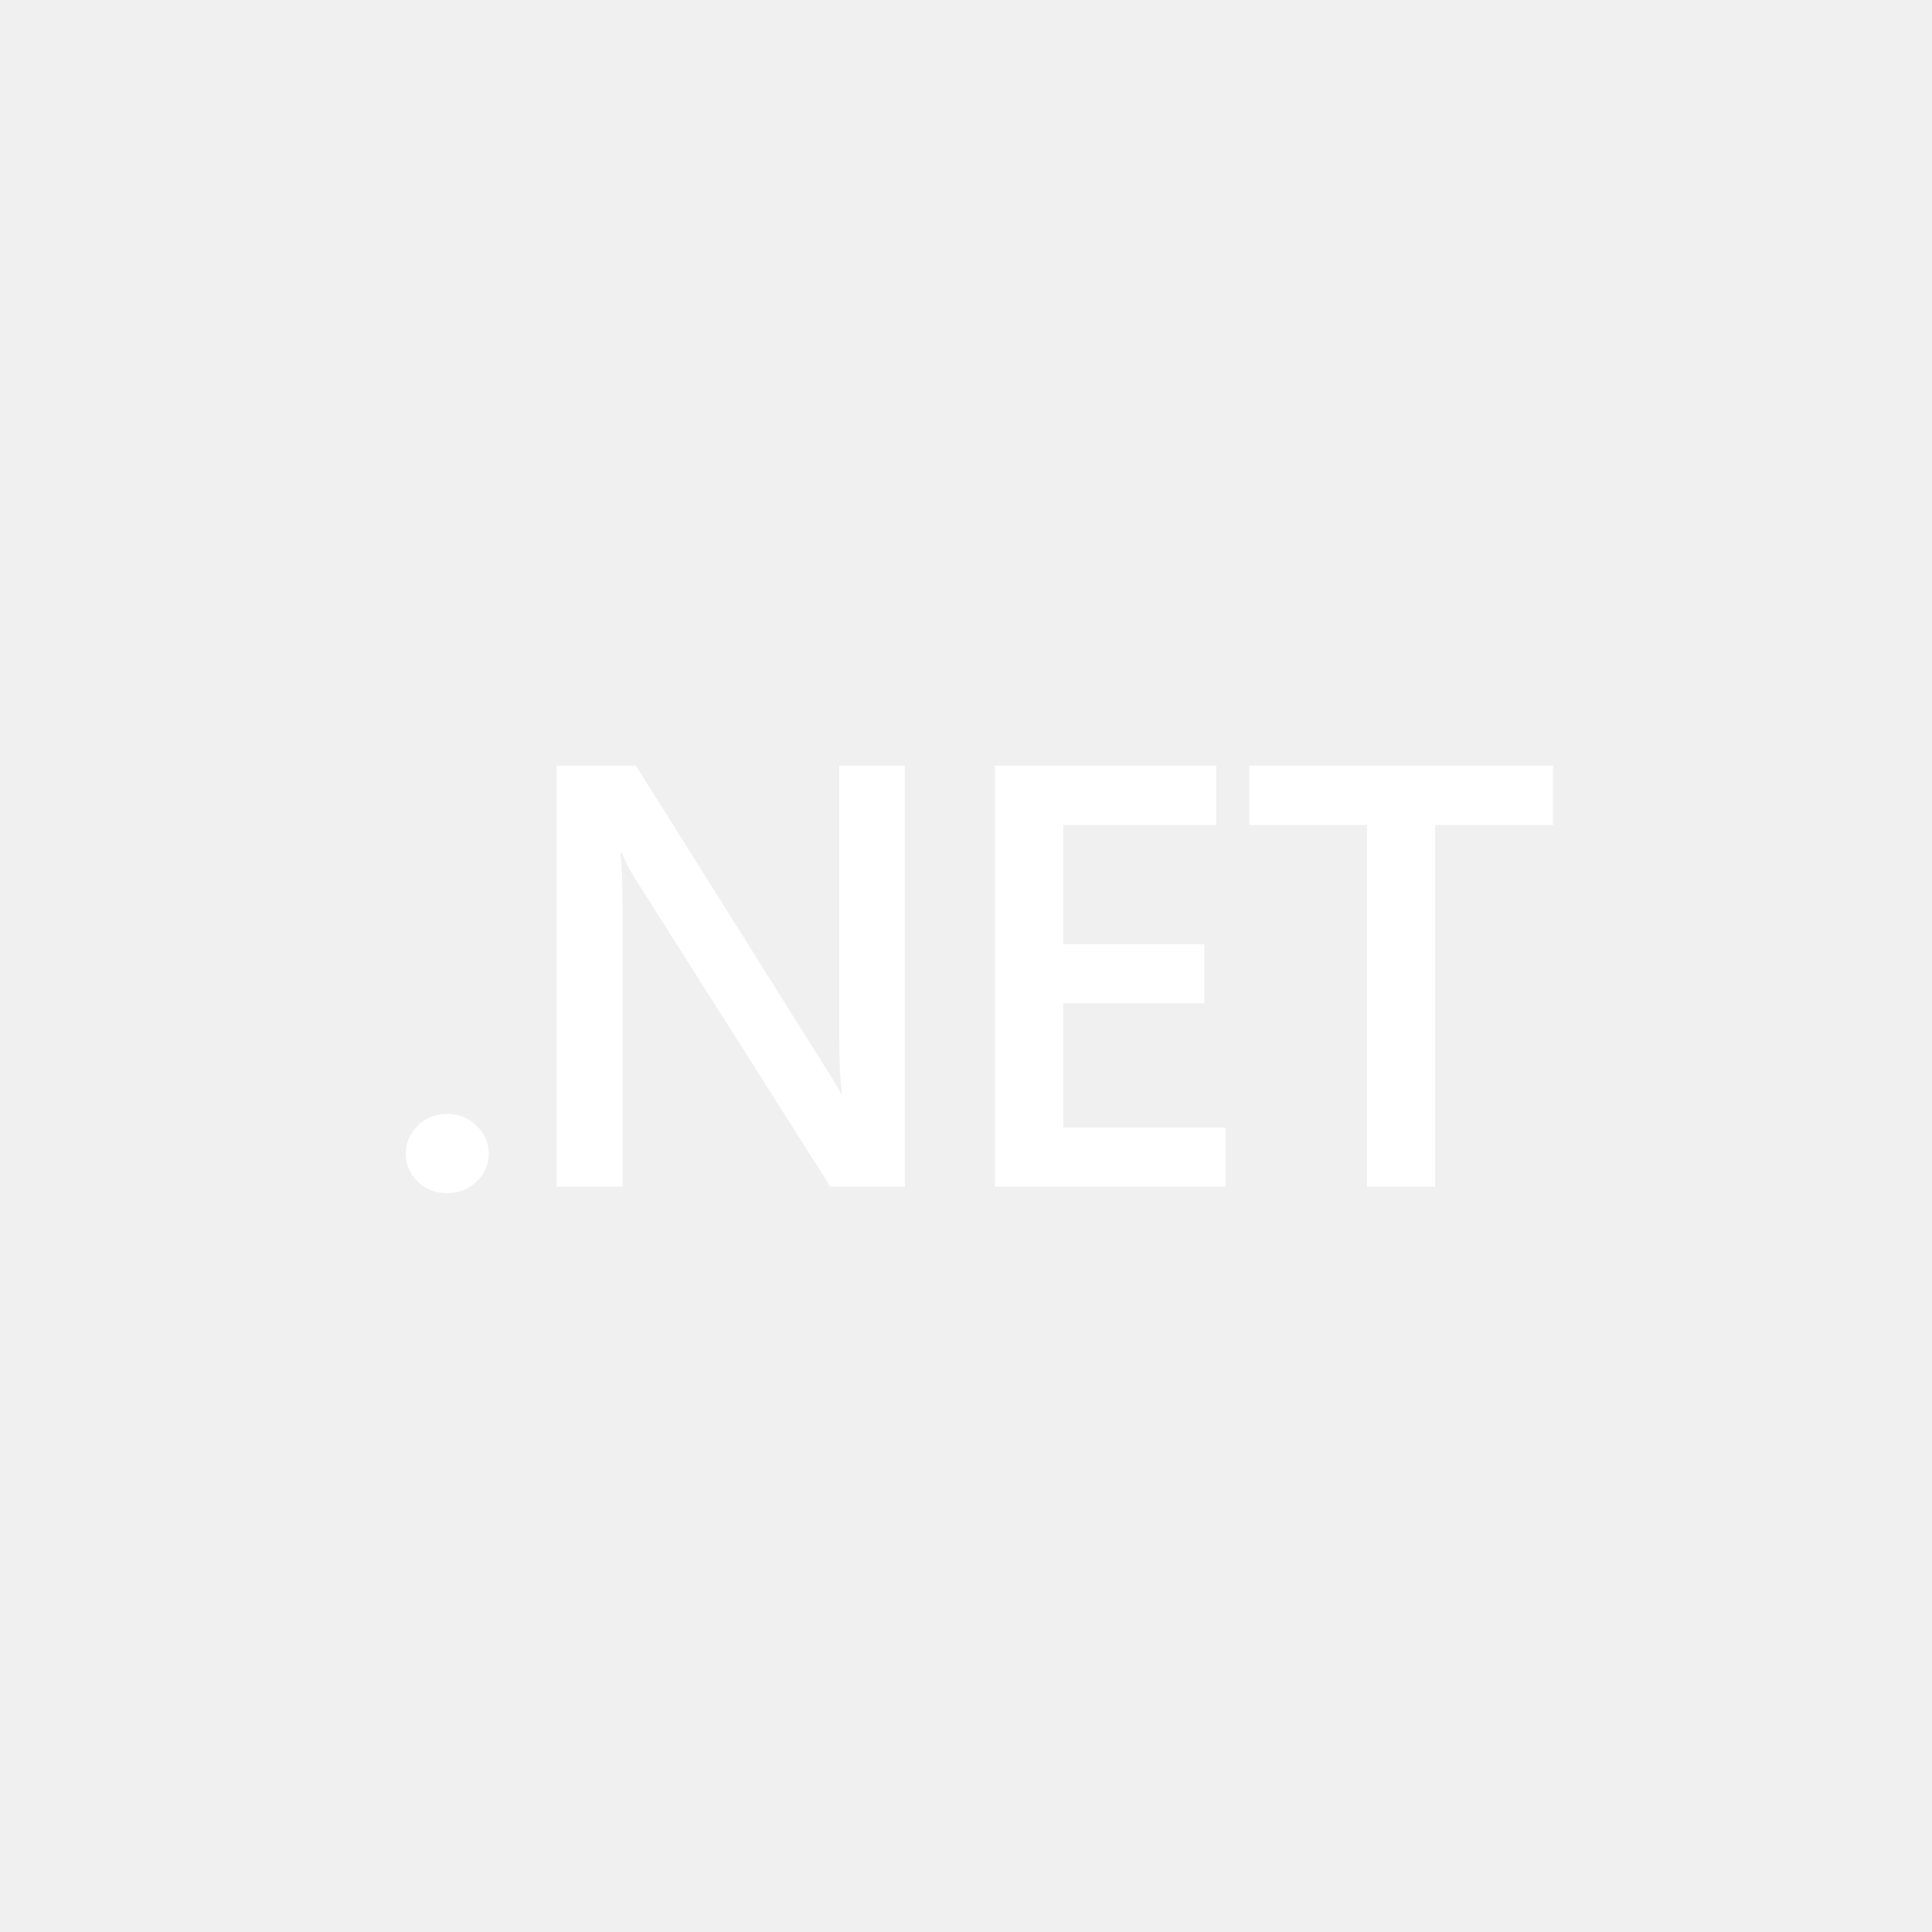
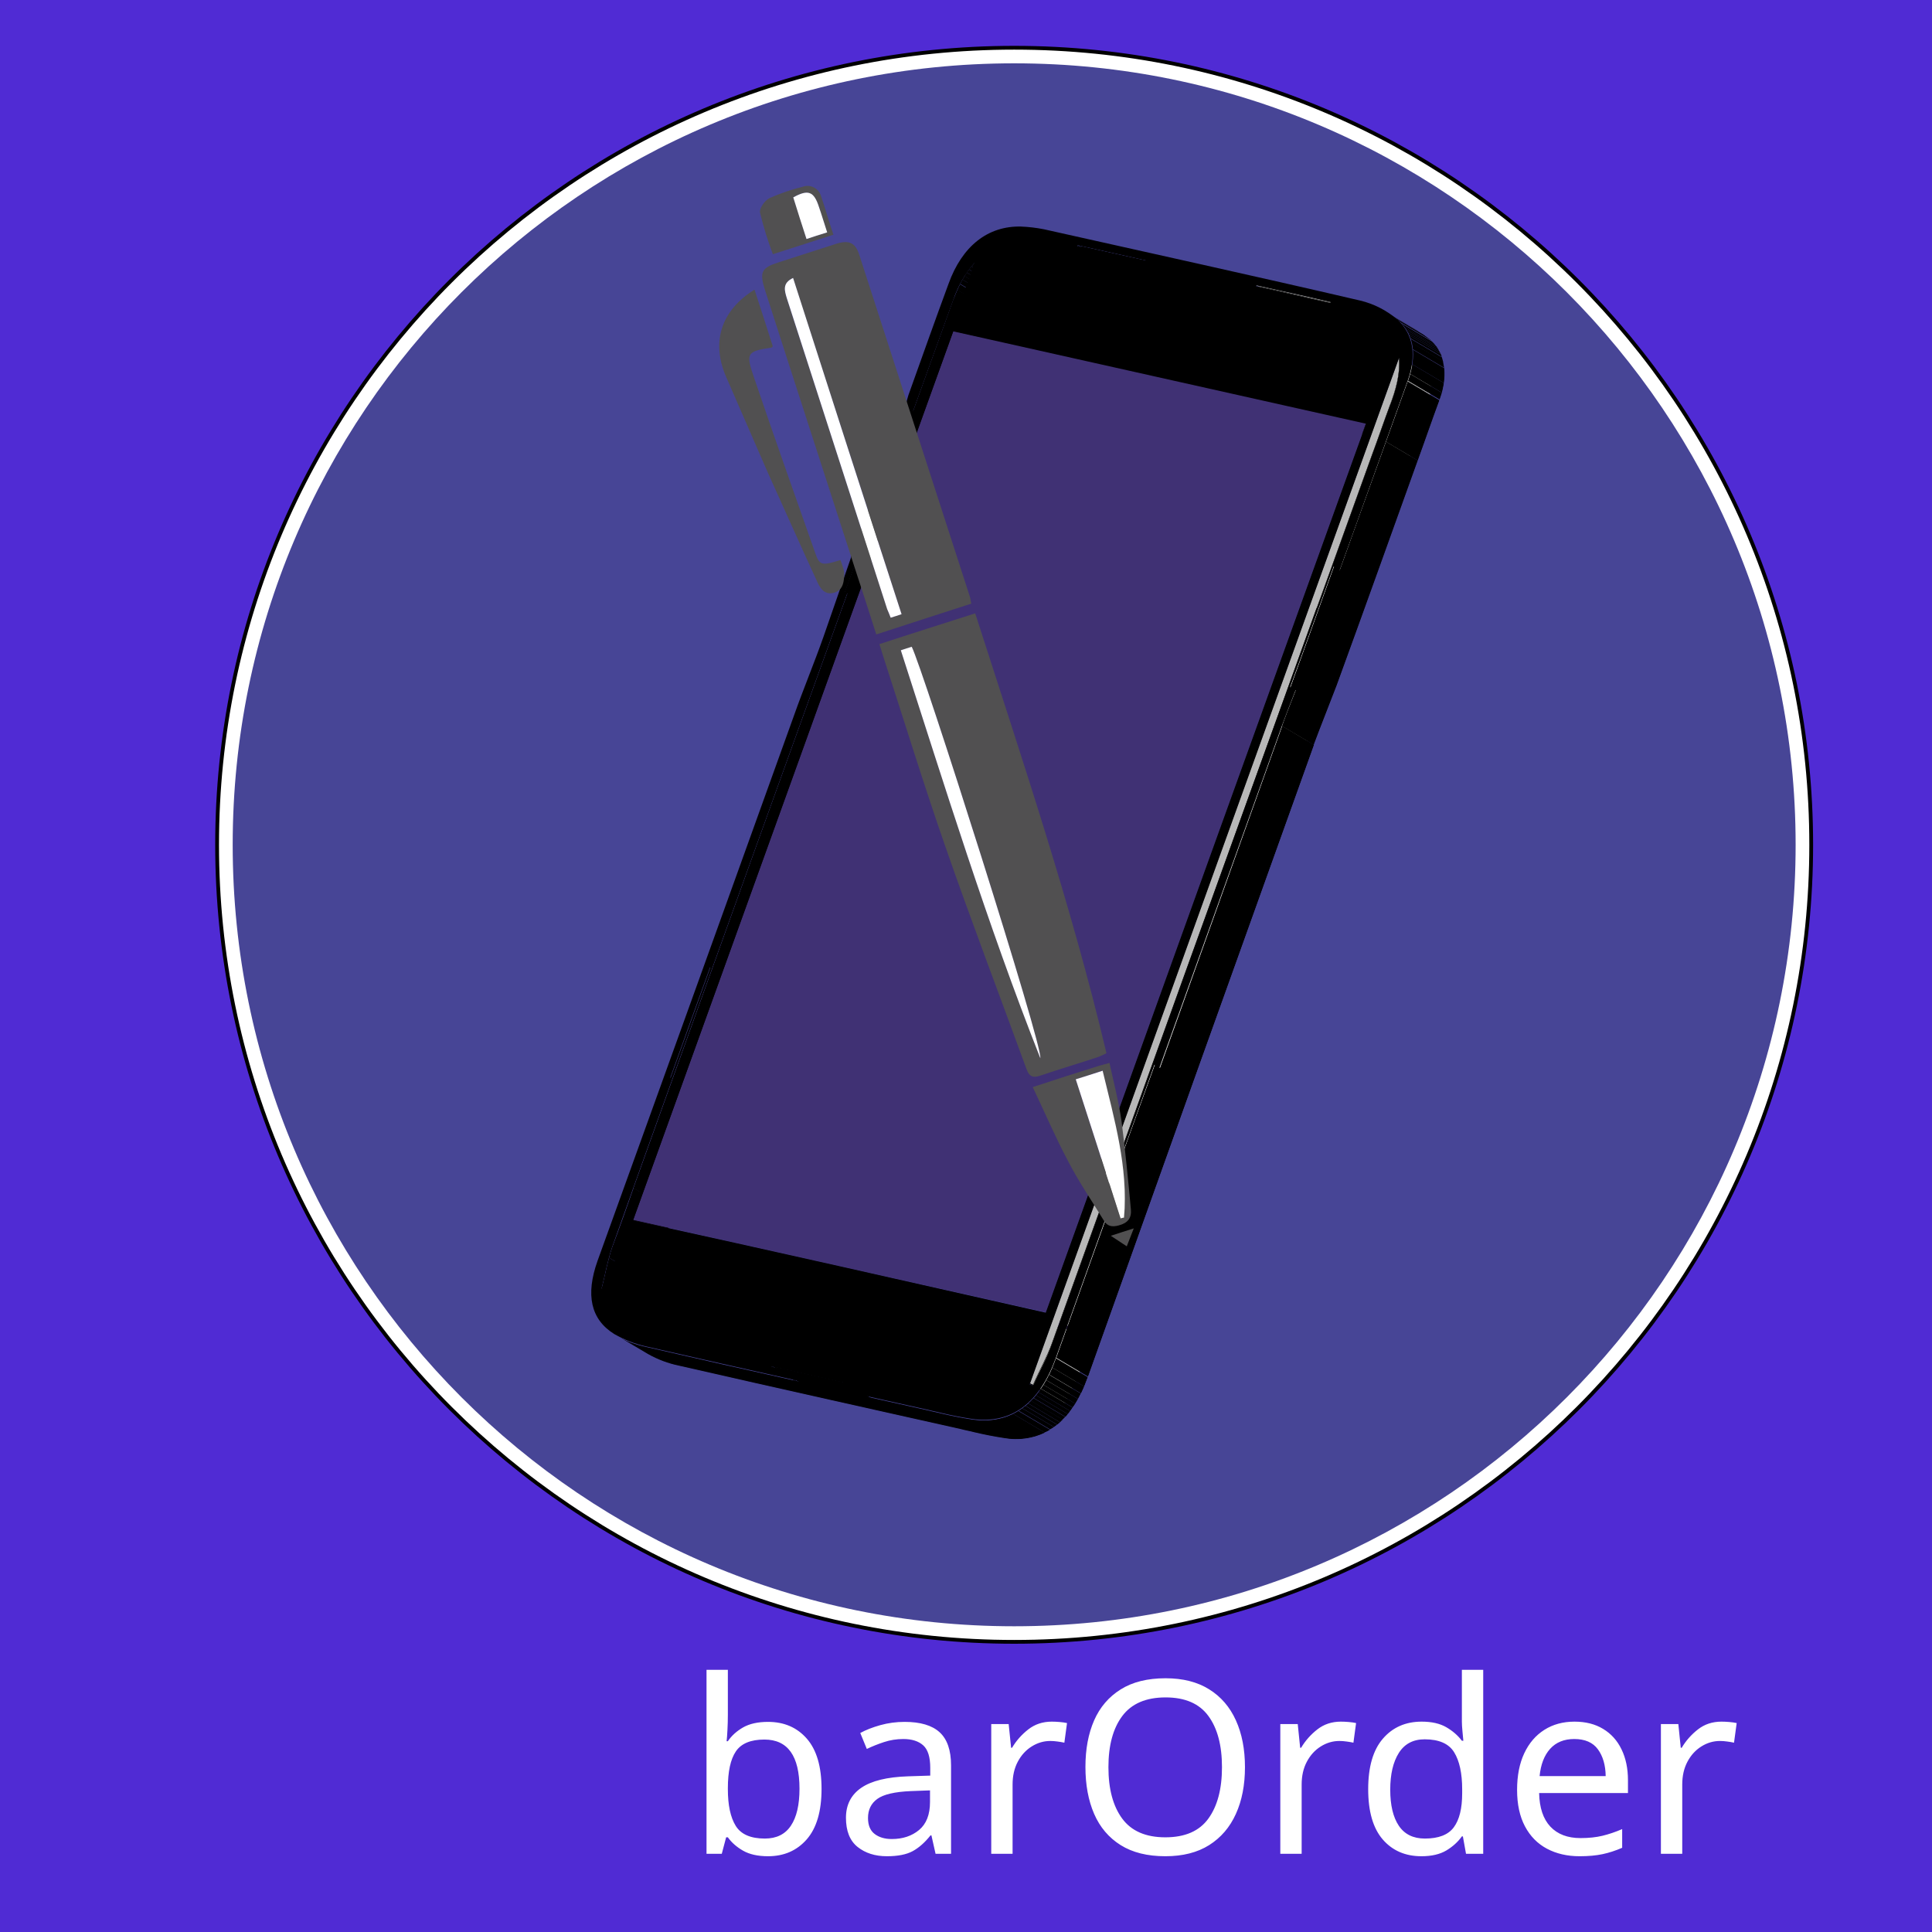
- <svg xmlns="http://www.w3.org/2000/svg" width="456" height="456" viewBox="0 0 456 456" version="1.1" xml:space="preserve" style="fill-rule:evenodd;clip-rule:evenodd;stroke-linejoin:round;stroke-miterlimit:2;">
-   <path d="m 105.5,281.609 c -2.703,0 -5.001,-0.9 -6.893,-2.702 -1.892,-1.848 -2.838,-4.042 -2.838,-6.582 0,-2.587 0.946,-4.804 2.838,-6.652 1.892,-1.848 4.19,-2.772 6.893,-2.772 2.748,0 5.068,0.924 6.96,2.772 1.937,1.848 2.906,4.064 2.906,6.652 0,2.54 -0.968,4.734 -2.906,6.582 -1.892,1.802 -4.212,2.702 -6.96,2.702 z" style="fill:#ffffff;fill-rule:nonzero;stroke-width:0.838" />
-   <path d="M 213.561,280.084 H 195.99 L 149.7,207.054 c -1.171,-1.848 -2.14,-3.765 -2.906,-5.751 h -0.406 c 0.361,2.125 0.541,6.675 0.541,13.65 v 65.132 h -15.543 v -99.36 h 18.719 l 44.737,71.298 c 1.892,2.957 3.109,4.989 3.649,6.098 h 0.27 c -0.45,-2.632 -0.676,-7.09 -0.676,-13.373 v -64.023 h 15.476 z" style="fill:#ffffff;fill-rule:nonzero;stroke-width:0.838" />
-   <path d="m 289.251,280.084 h -54.401 v -99.36 h 52.238 v 13.997 h -36.154 v 28.131 h 33.316 v 13.927 h -33.316 v 29.378 h 38.316 z" style="fill:#ffffff;fill-rule:nonzero;stroke-width:0.838" />
-   <path d="M 366.565,194.721 H 338.722 v 85.363 h -16.084 v -85.363 h -27.775 v -13.997 h 71.701 z" style="fill:#ffffff;fill-rule:nonzero;stroke-width:0.838" />
+ <svg xmlns="http://www.w3.org/2000/svg" id="Camada_1" data-name="Camada 1" viewBox="0 0 510.72 510.72">
+   <defs>
+     <style>.cls-1{fill:none;}.cls-2{fill:#502bd4;}.cls-3,.cls-37,.cls-38{fill:#fff;}.cls-3{stroke:#000;stroke-miterlimit:10;}.cls-4{fill:#474596;}.cls-5{isolation:isolate;}.cls-6{clip-path:url(#clip-path);}.cls-7{clip-path:url(#clip-path-2);}.cls-8{clip-path:url(#clip-path-3);}.cls-9{clip-path:url(#clip-path-4);}.cls-10{clip-path:url(#clip-path-5);}.cls-11{clip-path:url(#clip-path-6);}.cls-12{clip-path:url(#clip-path-7);}.cls-13{fill:#dcdcdc;}.cls-14{fill:#b8b8b8;}.cls-15{clip-path:url(#clip-path-8);}.cls-16{fill:#858585;}.cls-17{clip-path:url(#clip-path-9);}.cls-18{clip-path:url(#clip-path-10);}.cls-19{fill:#45347c;}.cls-20{clip-path:url(#clip-path-11);}.cls-21{clip-path:url(#clip-path-12);}.cls-22{fill:#dbdbdb;}.cls-23{fill:#d6d6d6;}.cls-24{fill:#d1d1d1;}.cls-25{fill:#ccc;}.cls-26{fill:#c7c7c7;}.cls-27{clip-path:url(#clip-path-13);}.cls-28{clip-path:url(#clip-path-14);}.cls-29{clip-path:url(#clip-path-15);}.cls-30{clip-path:url(#clip-path-16);}.cls-31{fill:#403174;}.cls-32{clip-path:url(#clip-path-17);}.cls-33{fill:#34255c;}.cls-34{clip-path:url(#clip-path-18);}.cls-35{clip-path:url(#clip-path-19);}.cls-36{fill:#515051;}.cls-38{font-size:64px;font-family:AgencyFB-Reg, Agency FB;}</style>
+     <clipPath id="clip-path" transform="translate(0 -1.28)">
+       <path class="cls-1" d="M239.67,108.85l8.44,5c-1.34,3.4-2.78,6.9-4.12,10.3-1.34,3.81-2.78,7.52-4.12,11.33l-8.44-5c1.34-3.81,2.68-7.52,4.12-11.33C236.79,115.75,238.23,112.25,239.67,108.85Z" />
+     </clipPath>
+     <clipPath id="clip-path-2" transform="translate(0 -1.28)">
+       <path class="cls-1" d="M231.43,130.47l8.44,5c-2.06,6.08-4.22,12-6.28,18.12l-8.44-5C227.31,142.52,229.37,136.55,231.43,130.47Z" />
+     </clipPath>
+     <clipPath id="clip-path-3" transform="translate(0 -1.28)">
+       <path class="cls-1" d="M235.24,124.71l8.44,5c-4,11-7.93,22-11.95,33.06l-8.44-5C227.31,146.75,231.33,135.73,235.24,124.71Z" />
+     </clipPath>
+     <clipPath id="clip-path-4" transform="translate(0 -1.28)">
+       <path class="cls-1" d="M303,70.13l8.44,5-18-4-8.44-5C291,67.45,296.93,68.79,303,70.13Z" />
+     </clipPath>
+     <clipPath id="clip-path-5" transform="translate(0 -1.28)">
+       <path class="cls-1" d="M257.59,70.75l8.44,5a28.68,28.68,0,0,0-5.66,9.89Q234.11,158.43,208,231.09C195.39,266.1,182.72,301,170.26,336c-1.24,3.6-1.85,7.31-2.78,10.92l-8.44-5c.93-3.6,1.54-7.41,2.78-10.92,12.46-35,25.13-69.92,37.69-104.94q26.26-72.76,52.42-145.41C253.27,77.34,254.6,74,257.59,70.75Z" />
+     </clipPath>
+     <clipPath id="clip-path-6" transform="translate(0 -1.28)">
+       <path class="cls-1" d="M251.93,88.77l8.44,5q-42.33,117.71-84.65,235l-8.44-5Q209.76,206.22,251.93,88.77Z" />
+     </clipPath>
+     <clipPath id="clip-path-7" transform="translate(0 -1.28)">
+       <path class="cls-1" d="M351.82,81l8.44,5c-6.59-1.44-13.08-3-19.67-4.43l-8.44-5C338.74,78.16,345.33,79.6,351.82,81Z" />
+     </clipPath>
+     <clipPath id="clip-path-8" transform="translate(0 -1.28)">
+       <path class="cls-1" d="M351.82,81.25l8.44,5c-6.59-1.44-13.08-3-19.67-4.43l-8.44-5C338.64,78.37,345.23,79.81,351.82,81.25Z" />
+     </clipPath>
+     <clipPath id="clip-path-9" transform="translate(0 -1.28)">
+       <path class="cls-1" d="M361.09,113.17l8.44,5Q314.85,106,260.47,93.81l-8.44-5C288.28,96.9,324.53,105,361.09,113.17Z" />
+     </clipPath>
+     <clipPath id="clip-path-10" transform="translate(0 -1.28)">
+       <path class="cls-1" d="M361.09,113.17l8.44,5q-42.33,117.4-84.65,235l-8.44-5Q318.92,230.47,361.09,113.17Z" />
+     </clipPath>
+     <clipPath id="clip-path-11" transform="translate(0 -1.28)">
+       <path class="cls-1" d="M369.84,95.77l8.44,5C345.54,191.75,313.1,282,280.66,372.17l-8.44-5C304.55,276.91,337.09,186.7,369.84,95.77Z" />
+     </clipPath>
+     <clipPath id="clip-path-12" transform="translate(0 -1.28)">
+       <path class="cls-1" d="M369.84,95.77l8.44,5c.31,4.63-.93,8.55-2.37,12.46-1.65,4.43-3.19,9-4.84,13.39-4.84,13.39-9.68,26.88-14.52,40.27q-35.07,97.16-70,194.43c-1.34,3.71-3.4,7.31-5,11l-8.44-5c1.65-3.71,3.71-7.31,5-11q35.07-97.16,70-194.43c4.84-13.39,9.68-26.88,14.52-40.27,1.65-4.43,3.19-9,4.84-13.39C368.81,104.32,370.15,100.4,369.84,95.77Z" />
+     </clipPath>
+     <clipPath id="clip-path-13" transform="translate(0 -1.28)">
+       <path class="cls-1" d="M366.24,83.62l8.44,5a26.94,26.94,0,0,1,3.5,2.47c4.12,3.5,4.74,9.27,2.47,15.86l-8.44-5c2.37-6.59,1.65-12.25-2.47-15.86C368.6,85.27,367.47,84.44,366.24,83.62Z" />
+     </clipPath>
+     <clipPath id="clip-path-14" transform="translate(0 -1.28)">
+       <path class="cls-1" d="M223.3,366.71l8.44,5-19.26-4.33-8.44-5C210.42,363.83,216.81,365.27,223.3,366.71Z" />
+     </clipPath>
+     <clipPath id="clip-path-15" transform="translate(0 -1.28)">
+       <path class="cls-1" d="M352.64,151.07l8.44,5c-3.81,10.61-7.62,21.32-11.53,31.92l-8.44-5C345,172.39,348.83,161.68,352.64,151.07Z" />
+     </clipPath>
+     <clipPath id="clip-path-16" transform="translate(0 -1.28)">
+       <path class="cls-1" d="M305.27,282.78l8.44,5c-3.4,9.37-6.69,18.64-10.09,28l-8.44-5C298.47,301.42,301.87,292.16,305.27,282.78Z" />
+     </clipPath>
+     <clipPath id="clip-path-17" transform="translate(0 -1.28)">
+       <path class="cls-1" d="M276.44,348.28l8.44,5c-36.46-8.14-72.7-16.27-109.06-24.41l-8.44-5C203.83,331.91,240,340,276.44,348.28Z" />
+     </clipPath>
+     <clipPath id="clip-path-18" transform="translate(0 -1.28)">
+       <path class="cls-1" d="M273,367.44l8.44,5a2.07,2.07,0,0,1-.82-.41l-8.44-5A2.07,2.07,0,0,0,273,367.44Z" />
+     </clipPath>
+     <clipPath id="clip-path-19" transform="translate(0 -1.28)">
+       <path class="cls-1" d="M171.19,359.3l-8.44-5a28.34,28.34,0,0,0,8.24,3.09c13.39,3.09,26.67,6.08,40.06,9.06l34.5,7.72c1.13.31,2.37.51,3.5.82,2.68.62,5.25,1.13,7.93,1.54,10.3,1.44,17.82-4.12,22.14-16.17q30-83.57,59.73-167c1.85-5.25,4.12-10.5,6.08-15.76,9.06-25.13,18.12-50.36,27.19-75.49l8.44,5c-9,25.13-18,50.36-27.19,75.49-2,5.25-4.12,10.5-6.08,15.76q-30,83.57-59.73,167c-4.33,12-11.74,17.61-22.14,16.17-2.68-.41-5.36-.93-7.93-1.54-1.13-.31-2.37-.51-3.5-.82l-34.5-7.72c-13.39-3-26.67-6-40.06-9.06A28.34,28.34,0,0,1,171.19,359.3Z" />
+     </clipPath>
+   </defs>
+   <rect class="cls-2" width="510.72" height="510.72" />
+   <circle class="cls-3" cx="268.09" cy="223.32" r="210.7" />
+   <circle class="cls-4" cx="268.09" cy="223.32" r="206.58" />
+   <g class="cls-5">
+     <g class="cls-5">
+       <g class="cls-6">
+         <g class="cls-5">
+           <path d="M239.67,108.85l8.44,5c-1.34,3.4-2.78,6.9-4.12,10.3-1.34,3.81-2.78,7.52-4.12,11.33l-8.44-5c1.34-3.81,2.68-7.52,4.12-11.33,1.24-3.4,2.68-6.9,4.12-10.3" transform="translate(0 -1.28)" />
+         </g>
+       </g>
+     </g>
+     <polygon points="235.45 123.42 243.89 128.47 243.69 128.47 235.24 123.42 235.45 123.42" />
+     <g class="cls-5">
+       <g class="cls-7">
+         <g class="cls-5">
+           <path d="M231.43,130.47l8.44,5c-2.06,6.08-4.22,12-6.28,18.12l-8.44-5c2.16-6.08,4.22-12,6.28-18.12" transform="translate(0 -1.28)" />
+         </g>
+       </g>
+     </g>
+     <path d="M224.95,148.5c2.16-6,4.33-12,6.49-18-2.06,6.08-4.22,12-6.28,18.12A.36.36,0,0,0,224.95,148.5Z" transform="translate(0 -1.28)" />
+     <g class="cls-5">
+       <g class="cls-8">
+         <g class="cls-5">
+           <path d="M235.24,124.71l8.44,5c-4,11-7.93,22-11.95,33.06l-8.44-5c4-11,8-22,11.95-33.06" transform="translate(0 -1.28)" />
+         </g>
+       </g>
+     </g>
+     <polygon points="284.88 64.83 293.32 69.87 293.32 70.08 284.88 65.03 284.88 64.83" />
+     <g class="cls-5">
+       <g class="cls-9">
+         <g class="cls-5">
+           <path d="M303,70.13l8.44,5-18-4-8.44-5c6,1.34,11.95,2.68,18,4" transform="translate(0 -1.28)" />
+         </g>
+       </g>
+     </g>
+     <g class="cls-5">
+       <g class="cls-10">
+         <g class="cls-5">
+           <path d="M257.59,70.75l8.44,5-.1.1-8.44-5a.1.1,0,0,0,.1-.1" transform="translate(0 -1.28)" />
+           <path d="M257.49,70.85l8.44,5c-.21.31-.51.51-.72.82l-8.44-5a2.78,2.78,0,0,0,.72-.82" transform="translate(0 -1.28)" />
+           <path d="M256.77,71.67l8.44,5c-.21.31-.41.51-.62.82l-8.44-5a5.71,5.71,0,0,0,.62-.82" transform="translate(0 -1.28)" />
+           <path d="M256.15,72.5l8.44,5c-.21.31-.41.51-.62.82l-8.44-5a5.71,5.71,0,0,0,.62-.82" transform="translate(0 -1.28)" />
+           <path d="M255.53,73.32l8.44,5-.62.93-8.44-5,.62-.93" transform="translate(0 -1.28)" />
+           <path d="M255,74.25l8.44,5-.62.93-8.44-5,.62-.93" transform="translate(0 -1.28)" />
+           <path d="M254.4,75.17l8.44,5c-.21.41-.41.72-.62,1.13l-8.44-5a11.23,11.23,0,0,0,.62-1.13" transform="translate(0 -1.28)" />
+           <path d="M253.78,76.41l8.44,5c-.21.51-.51,1-.72,1.54l-8.44-5a11.06,11.06,0,0,1,.72-1.54" transform="translate(0 -1.28)" />
+           <path d="M253.06,77.85l8.44,5c-.41.93-.72,1.85-1.13,2.78Q234.11,158.43,208,231.09l-32.13,89.28-8.44-5L199.51,226q26.26-72.76,52.42-145.41c.41-.93.72-1.85,1.13-2.78" transform="translate(0 -1.28)" />
+           <path d="M167.48,315.33l8.44,5c-1.85,5.25-3.71,10.5-5.66,15.65a28.4,28.4,0,0,0-.82,2.78l-8.44-5a28.41,28.41,0,0,1,.82-2.78c2-5.15,3.81-10.4,5.66-15.65" transform="translate(0 -1.28)" />
+           <path d="M161,333.76l8.44,5c-.72,2.68-1.24,5.46-2,8.14l-8.44-5c.72-2.68,1.24-5.36,2-8.14" transform="translate(0 -1.28)" />
+         </g>
+       </g>
+     </g>
+     <g class="cls-5">
+       <g class="cls-11">
+         <g class="cls-5">
+           <path d="M251.93,88.77l8.44,5q-42.33,117.71-84.65,235l-8.44-5q42.48-117.55,84.65-235" transform="translate(0 -1.28)" />
+         </g>
+       </g>
+     </g>
+     <polygon points="332.15 75.43 340.59 80.48 340.59 80.69 332.15 75.54 332.15 75.43" />
+     <g class="cls-5">
+       <g class="cls-12">
+         <g class="cls-5">
+           <path d="M351.82,81l8.44,5c-6.59-1.44-13.08-3-19.67-4.43l-8.44-5c6.59,1.54,13.18,3,19.67,4.43" transform="translate(0 -1.28)" />
+         </g>
+       </g>
+     </g>
+     <polygon class="cls-13" points="351.82 79.76 360.26 84.81 360.26 85.01 351.82 79.97 351.82 79.76" />
+     <path class="cls-14" d="M351.82,81l-.1.21c-6.59-1.44-13.08-3-19.67-4.43l.1-.21C338.74,78.16,345.33,79.6,351.82,81Z" transform="translate(0 -1.28)" />
+     <g class="cls-5">
+       <g class="cls-15">
+         <g class="cls-5">
+           <path class="cls-16" d="M351.82,81.25l8.44,5c-6.59-1.44-13.08-3-19.67-4.43l-8.44-5c6.49,1.54,13.08,3,19.67,4.43" transform="translate(0 -1.28)" />
+         </g>
+       </g>
+     </g>
+     <polygon points="203.94 361.1 212.38 366.15 212.38 366.36 203.94 361.31 203.94 361.1" />
+     <g class="cls-5">
+       <g class="cls-17">
+         <g class="cls-5">
+           <path d="M361.09,113.17l8.44,5Q314.85,106,260.47,93.81l-8.44-5c36.25,8.14,72.5,16.27,109.06,24.41" transform="translate(0 -1.28)" />
+         </g>
+       </g>
+     </g>
+     <g class="cls-5">
+       <g class="cls-18">
+         <g class="cls-5">
+           <path class="cls-19" d="M361.09,113.17l8.44,5q-42.33,117.4-84.65,235l-8.44-5q42.48-117.71,84.65-235" transform="translate(0 -1.28)" />
+         </g>
+       </g>
+     </g>
+     <g class="cls-5">
+       <g class="cls-20">
+         <g class="cls-5">
+           <path d="M369.84,95.77l8.44,5C345.54,191.75,313.1,282,280.66,372.17l-8.44-5c32.34-90.21,64.88-180.42,97.63-271.36" transform="translate(0 -1.28)" />
+         </g>
+       </g>
+     </g>
+     <g class="cls-5">
+       <g class="cls-21">
+         <g class="cls-5">
+           <path class="cls-22" d="M369.84,95.77l8.44,5a23.63,23.63,0,0,1-.21,4.74l-8.44-5a23.63,23.63,0,0,0,.21-4.74" transform="translate(0 -1.28)" />
+           <path class="cls-23" d="M369.63,100.51l8.44,5c-.21,1.13-.41,2.16-.72,3.3l-8.44-5a30.94,30.94,0,0,0,.72-3.3" transform="translate(0 -1.28)" />
+           <path class="cls-24" d="M368.91,103.8l8.44,5c-.41,1.44-.93,2.88-1.44,4.33l-8.44-5c.51-1.44,1-2.88,1.44-4.33" transform="translate(0 -1.28)" />
+           <path class="cls-25" d="M367.47,108.13l8.44,5c0,.1,0,.1-.1.21-1.65,4.43-3.19,9-4.84,13.39-4.84,13.39-9.68,26.88-14.52,40.27q-35.07,97.16-70,194.43c-.31.82-.62,1.65-.93,2.37l-8.34-5c.31-.82.62-1.54.93-2.37q35.07-97.16,70-194.43c4.84-13.39,9.68-26.88,14.52-40.27,1.65-4.43,3.19-9,4.84-13.39v-.21" transform="translate(0 -1.28)" />
+           <path class="cls-26" d="M277.16,358.78l8.44,5c-1.24,2.88-2.78,5.77-4.12,8.65l-8.44-5c1.34-2.88,2.78-5.77,4.12-8.65" transform="translate(0 -1.28)" />
+         </g>
+       </g>
+     </g>
+     <g class="cls-5">
+       <g class="cls-27">
+         <g class="cls-5">
+           <path d="M366.24,83.62l8.44,5a.1.1,0,0,1,.1.1l-8.44-5c-.1,0-.1,0-.1-.1" transform="translate(0 -1.28)" />
+           <path d="M366.34,83.72l8.44,5c.51.31,1.13.72,1.65,1l-8.44-5c-.62-.31-1.13-.72-1.65-1" transform="translate(0 -1.28)" />
+           <path d="M367.88,84.75l8.44,5a17.6,17.6,0,0,1,1.44,1.13l-8.44-5c-.41-.31-.93-.72-1.44-1.13" transform="translate(0 -1.28)" />
+           <path d="M369.43,85.88l8.44,5c.1.1.21.1.31.21s.31.31.51.41l-8.44-5c-.21-.1-.31-.31-.51-.41s-.31-.1-.31-.21" transform="translate(0 -1.28)" />
+           <path d="M370.15,86.6l8.44,5a2.73,2.73,0,0,1,.51.62l-8.44-5a2.73,2.73,0,0,0-.51-.62" transform="translate(0 -1.28)" />
+           <path d="M370.66,87.12l8.44,5c.21.21.31.41.51.62l-8.44-5c-.21-.21-.31-.41-.51-.62" transform="translate(0 -1.28)" />
+           <path d="M371.18,87.74l8.44,5a2.15,2.15,0,0,1,.41.62l-8.44-5c-.1-.21-.31-.41-.41-.62" transform="translate(0 -1.28)" />
+           <path d="M371.59,88.36l8.44,5a4.48,4.48,0,0,1,.41.72l-8.44-5a2.58,2.58,0,0,0-.41-.72" transform="translate(0 -1.28)" />
+           <path d="M372,89.08l8.44,5c.1.21.31.51.41.72l-8.44-5a2.58,2.58,0,0,0-.41-.72" transform="translate(0 -1.28)" />
+           <path d="M372.41,89.8l8.44,5a7.1,7.1,0,0,0,.31.82l-8.44-5a7.1,7.1,0,0,1-.31-.82" transform="translate(0 -1.28)" />
+           <path d="M372.72,90.72l8.44,5c.1.41.21.72.31,1.13l-8.44-5a3.65,3.65,0,0,0-.31-1.13" transform="translate(0 -1.28)" />
+           <path d="M373,91.75l8.44,5c.1.62.21,1.13.31,1.75l-8.44-5a5.71,5.71,0,0,0-.31-1.75" transform="translate(0 -1.28)" />
+           <path d="M373.34,93.61l8.44,5a16.74,16.74,0,0,1-.1,3.91l-8.44-5a16.74,16.74,0,0,0,.1-3.91" transform="translate(0 -1.28)" />
+           <path d="M373.24,97.52l8.44,5c-.1.82-.31,1.65-.51,2.57l-8.44-5c.21-.93.41-1.75.51-2.57" transform="translate(0 -1.28)" />
+           <path d="M372.72,100.1l8.44,5-.62,1.85-8.44-5,.62-1.85" transform="translate(0 -1.28)" />
+         </g>
+       </g>
+     </g>
+     <g class="cls-5">
+       <g class="cls-28">
+         <g class="cls-5">
+           <path d="M223.3,366.71l8.44,5-19.26-4.33-8.44-5c6.38,1.44,12.77,2.88,19.26,4.33" transform="translate(0 -1.28)" />
+         </g>
+       </g>
+     </g>
+     <g class="cls-5">
+       <g class="cls-29">
+         <g class="cls-5">
+           <path d="M352.64,151.07l8.44,5c-3.81,10.61-7.62,21.32-11.53,31.92l-8.44-5c3.91-10.61,7.72-21.32,11.53-31.92" transform="translate(0 -1.28)" />
+         </g>
+       </g>
+     </g>
+     <polygon points="305.37 281.6 313.82 286.65 313.71 286.55 305.27 281.5 305.37 281.6" />
+     <g class="cls-5">
+       <g class="cls-30">
+         <g class="cls-5">
+           <path d="M305.27,282.78l8.44,5c-3.4,9.37-6.69,18.64-10.09,28l-8.44-5c3.3-9.37,6.69-18.64,10.09-28" transform="translate(0 -1.28)" />
+         </g>
+       </g>
+     </g>
+     <path class="cls-31" d="M361.09,113.17q-42.33,117.4-84.65,235C240,340,203.73,331.91,167.38,323.77Q209.7,206.22,252,88.77C288.28,96.9,324.53,105,361.09,113.17Z" transform="translate(0 -1.28)" />
+     <g class="cls-5">
+       <g class="cls-32">
+         <g class="cls-5">
+           <path class="cls-33" d="M276.44,348.28l8.44,5c-36.46-8.14-72.7-16.27-109.06-24.41l-8.44-5c36.46,8,72.6,16.17,109.06,24.41" transform="translate(0 -1.28)" />
+         </g>
+       </g>
+     </g>
+     <g class="cls-5">
+       <g class="cls-34">
+         <g class="cls-5">
+           <path class="cls-16" d="M273,367.44l8.44,5a2.07,2.07,0,0,1-.82-.41l-8.44-5a2.07,2.07,0,0,0,.82.41" transform="translate(0 -1.28)" />
+         </g>
+       </g>
+     </g>
+     <path class="cls-14" d="M369.84,95.77c.31,4.63-.93,8.55-2.37,12.46-1.65,4.43-3.19,9-4.84,13.39C357.79,135,353,148.5,348.11,161.88Q313,259,278.08,356.31c-1.34,3.71-3.4,7.31-5,11a2.07,2.07,0,0,1-.82-.41Q320.72,231.91,369.84,95.77Z" transform="translate(0 -1.28)" />
+     <path d="M372.11,101.95c-9,25.13-18,50.36-27.19,75.49-2,5.25-4.12,10.5-6.08,15.76q-30,83.57-59.73,167c-4.33,12-11.74,17.61-22.14,16.17-2.68-.41-5.36-.93-7.93-1.54-1.13-.31-2.37-.51-3.5-.82L211,366.3c-13.39-3-26.67-6-40.06-9.06a30.68,30.68,0,0,1-8.55-3.3c-6.28-3.91-7.62-10.4-4.43-19.36q26-72,51.9-144.07c2.47-7,5.36-13.9,7.83-20.91l7.41-21.32c4.94-13.18,9.68-26.47,14.42-39.75-1.34,3.4-2.78,6.9-4.12,10.3-1.34,3.81-2.78,7.52-4.12,11.33,2.16-6.18,4.22-12.25,6.38-18.43a19.25,19.25,0,0,1,1.75-3.19,27.61,27.61,0,0,1,.72-2.78c3.5-9.78,7-19.67,10.61-29.45,3.6-10,10.4-15.34,19.15-15.14a39.19,39.19,0,0,1,6.08.72c13.7,3.09,27.39,6.08,41.09,9.17,14.21,3.19,28.42,6.38,42.53,9.68a23.4,23.4,0,0,1,9.78,5C373.75,89.69,374.47,95.46,372.11,101.95ZM276.44,348.28q42.33-117.71,84.65-235Q306.4,101.07,252,88.87q-42.33,117.71-84.65,235c36.46,8,72.6,16.17,109.06,24.41M160,342c32.44-90.21,64.88-180.32,97.63-271.25a28.68,28.68,0,0,0-5.66,9.89Q225.67,153.39,199.51,226c-12.56,35-25.23,69.92-37.69,104.94-1.24,3.6-1.85,7.31-2.78,10.92a2.85,2.85,0,0,0,.93.1M348.11,162c4.84-13.39,9.68-26.88,14.52-40.27,1.65-4.43,3.19-9,4.84-13.39,1.44-3.91,2.68-7.83,2.37-12.46C337.09,186.81,304.65,277,272.21,367.23a2.07,2.07,0,0,1,.82.41c1.65-3.71,3.71-7.31,5-11q35.07-97.47,70-194.63m-6.8,21,11.43-31.82-.1-.21c-3.81,10.61-7.62,21.32-11.53,31.92l.21.1M223.5,157.77c4-11,7.93-22,11.95-33.06h-.1c-4,11-7.93,22-11.95,33.06h.1m71.78,153c3.4-9.37,6.69-18.64,10.09-28h-.21c-3.4,9.37-6.69,18.64-10.09,28h.21m-118-24.61c3.5-9.68,7-19.46,10.5-29.14h-.1c-3.5,9.68-7,19.36-10.5,29.14h.1M332.15,76.72l-.1.21c6.59,1.44,13.08,3,19.67,4.43l.1-.21c-6.49-1.54-13.08-3-19.67-4.43M284.88,66.11l-.1.21,18,4,.1-.21c-6-1.34-11.95-2.68-18-4M223.19,366.92v-.1l-19.26-4.33v.1l19.26,4.33" transform="translate(0 -1.28)" />
+     <g class="cls-5">
+       <g class="cls-35">
+         <g class="cls-5">
+           <path d="M372.11,101.95l8.44,5c-2,5.36-3.81,10.71-5.77,16.07l-8.44-5c2-5.36,3.81-10.71,5.77-16.07" transform="translate(0 -1.28)" />
+           <path d="M366.34,118l8.44,5c-7.11,19.77-14.21,39.65-21.42,59.42-2,5.25-4.12,10.5-6.08,15.76l-8.44-5c1.85-5.25,4.12-10.5,6.08-15.76q10.81-29.66,21.42-59.42" transform="translate(0 -1.28)" />
+           <path d="M338.95,193.19l8.44,5h0q-30,83.57-59.73,167h0l-8.44-5h0q29.81-83.41,59.73-167h0" transform="translate(0 -1.28)" />
+           <path d="M279.11,360.33l8.44,5-.93,2.47-8.44-5,.93-2.47" transform="translate(0 -1.28)" />
+           <path d="M278.19,362.8l8.44,5c-.31.62-.51,1.24-.82,1.85l-8.44-5a14.59,14.59,0,0,1,.82-1.85" transform="translate(0 -1.28)" />
+           <path d="M277.26,364.65l8.44,5c-.21.51-.51,1-.72,1.44l-8.44-5a9.42,9.42,0,0,0,.72-1.44" transform="translate(0 -1.28)" />
+           <path d="M276.54,366.1l8.44,5c-.21.41-.51.82-.72,1.24l-8.44-5c.21-.41.51-.82.72-1.24" transform="translate(0 -1.28)" />
+           <path d="M275.82,367.33l8.44,5a6.25,6.25,0,0,1-.72,1l-8.44-5a6.25,6.25,0,0,0,.72-1" transform="translate(0 -1.28)" />
+           <path d="M275.1,368.36l8.44,5-.62.93-8.44-5,.62-.93" transform="translate(0 -1.28)" />
+           <path d="M274.48,369.29l8.44,5c-.21.31-.41.51-.62.82l-8.44-5c.21-.31.41-.51.62-.82" transform="translate(0 -1.28)" />
+           <path d="M273.86,370.11l8.44,5a4.48,4.48,0,0,1-.62.72l-8.44-5a3.85,3.85,0,0,1,.62-.72" transform="translate(0 -1.28)" />
+           <path d="M273.14,370.83l8.44,5a4.76,4.76,0,0,1-.72.72l-8.44-5a2.41,2.41,0,0,0,.72-.72" transform="translate(0 -1.28)" />
+           <path d="M272.52,371.55l8.44,5a4.76,4.76,0,0,0-.72.72l-8.44-5a4.76,4.76,0,0,1,.72-.72" transform="translate(0 -1.28)" />
+           <path d="M271.8,372.28l8.44,5c-.21.21-.51.41-.72.62l-8.44-5a4.48,4.48,0,0,1,.72-.62" transform="translate(0 -1.28)" />
+           <path d="M271,372.89l8.44,5c-.31.21-.51.41-.82.62l-8.44-5c.31-.21.51-.41.82-.62" transform="translate(0 -1.28)" />
+           <path d="M270.15,373.51l8.44,5a9.06,9.06,0,0,1-1,.62l-8.44-5a2.74,2.74,0,0,0,1-.62" transform="translate(0 -1.28)" />
+           <path d="M269.12,374.23l8.44,5a6.29,6.29,0,0,1-1.44.72l-8.44-5a6.29,6.29,0,0,0,1.44-.72" transform="translate(0 -1.28)" />
+           <path d="M267.79,375l8.44,5a17.57,17.57,0,0,1-10.71,1.44c-2.68-.41-5.36-.93-7.93-1.54-1.13-.31-2.37-.51-3.5-.82l-34.5-7.72c-13.39-3-26.67-6-40.06-9.06a28.34,28.34,0,0,1-8.24-3.09l-8.44-5a28.34,28.34,0,0,0,8.24,3.09c13.39,3.09,26.67,6.08,40.06,9.06l34.5,7.72c1.13.31,2.37.51,3.5.82,2.68.62,5.25,1.13,7.93,1.54A17.79,17.79,0,0,0,267.79,375" transform="translate(0 -1.28)" />
+         </g>
+       </g>
+     </g>
+   </g>
+   <path class="cls-36" d="M232.46,171.56c8.44-2.78,16.68-5.36,25.33-8.14,12.36,38.52,25.33,76.72,34.7,116.27-.82.41-1.44.72-2.16,1-5,1.65-10.2,3.19-15.34,4.94-1.85.62-2.88.31-3.6-1.65-7.21-19.77-14.73-39.44-21.63-59.32-5.77-16.58-10.92-33.37-16.37-50.15C233.08,173.62,232.87,172.7,232.46,171.56ZM275,281c.93-2.57-31.2-103.5-34-108.75-.82.31-1.75.62-2.88.93C249.76,209.26,260.89,245.3,275,281Z" transform="translate(0 -1.28)" />
+   <path class="cls-36" d="M256.77,160.85c-8.55,2.78-16.68,5.36-25.13,8.14-1.85-5.87-3.71-11.53-5.56-17.2-7.93-24.61-16-49.33-23.89-73.94-1.44-4.63-.93-5.77,3.6-7.21,5.15-1.65,10.2-3.3,15.34-4.94,3.3-1,4.94-.31,6,2.88,9.78,30.17,19.46,60.24,29.25,90.42C256.56,159.52,256.56,160.13,256.77,160.85Zm-18.43,2.78c-9.68-29.86-19.15-59.21-28.73-88.87-2.78,1.34-2.27,3.3-1.65,5.36l26.57,82.18a13.16,13.16,0,0,0,.93,2.27C236.48,164.25,237.41,163.94,238.33,163.64Z" transform="translate(0 -1.28)" />
+   <path class="cls-36" d="M222.16,149.32a19.17,19.17,0,0,1,1,3.19c0,2.16-.1,4.74-2.68,5.46s-3.81-1.34-4.63-3.3c-4.43-9.58-8.65-19.15-13-28.73-3.6-8.24-7.21-16.58-10.81-24.82-4.12-9.27-1.54-17.71,7.41-23.27,1.65,5,3.3,10.09,4.84,15-.21.1-.21.21-.31.31-6.59,1-6.9,1.44-4.63,8,5.25,15.45,10.71,30.89,16.17,46.34C216.6,150.76,217.32,150.87,222.16,149.32Z" transform="translate(0 -1.28)" />
+   <path class="cls-36" d="M273,288.65c6.28-2.06,11.95-3.91,17.61-5.66.72-.21,1.54-.41,2.68-.72,1.13,5.25,2.47,10.3,3.19,15.45,1,7.72,1.75,15.55,2.47,23.27.21,2.27-.82,3.6-3.19,4.22-1.85.51-3.09.21-4-1.34-3.19-5.25-6.69-10.3-9.47-15.76C279,301.94,276.23,295.45,273,288.65Zm11.33-2.06c4,12.36,7.93,24.51,11.84,36.66.31-.1.62-.1.93-.21,1-13.28-2.68-25.85-5.66-38.82C288.9,285.15,286.73,285.77,284.37,286.59Z" transform="translate(0 -1.28)" />
+   <path class="cls-36" d="M220.31,63.33l-16,5.15a90.16,90.16,0,0,1-3.4-11c-.21-1.13,1.24-3.19,2.47-3.81a51.59,51.59,0,0,1,8.75-3A3.72,3.72,0,0,1,217,53C218.15,56.33,219.08,59.73,220.31,63.33Zm-1.65-.62c-.82-2.37-1.44-4.53-2.16-6.69-1.34-4.12-3-4.74-6.8-2.57,1.13,3.6,2.37,7.21,3.5,11C215,63.85,216.6,63.33,218.66,62.71Z" transform="translate(0 -1.28)" />
+   <path class="cls-36" d="M299.71,326c-.82,2.06-1.34,3.4-1.85,4.74-1.24-.82-2.37-1.54-4.22-2.78C296,327.17,297.34,326.76,299.71,326Z" transform="translate(0 -1.28)" />
+   <path class="cls-37" d="M275,281c-14.11-35.73-25.23-71.78-36.87-107.82,1.13-.41,2-.62,2.88-.93C243.79,177.54,275.92,278.46,275,281Z" transform="translate(0 -1.28)" />
+   <path class="cls-37" d="M238.33,163.64c-.93.31-1.85.62-2.88.93-.31-.82-.62-1.54-.93-2.27L208,80.12c-.62-2.06-1.24-4,1.65-5.36C219.18,104.42,228.65,133.87,238.33,163.64Z" transform="translate(0 -1.28)" />
+   <path class="cls-37" d="M284.37,286.59c2.37-.72,4.53-1.44,7.11-2.27,3.09,12.87,6.8,25.54,5.66,38.82-.31.1-.62.1-.93.21C292.3,311.1,288.38,299,284.37,286.59Z" transform="translate(0 -1.28)" />
+   <path class="cls-37" d="M218.66,62.71c-2.06.62-3.6,1.13-5.46,1.75-1.24-3.71-2.37-7.41-3.5-11,3.91-2.16,5.46-1.65,6.8,2.57C217.22,58.08,217.84,60.24,218.66,62.71Z" transform="translate(0 -1.28)" />
+   <text class="cls-38" transform="translate(181.33 490.05)">barOrder</text>
</svg>
